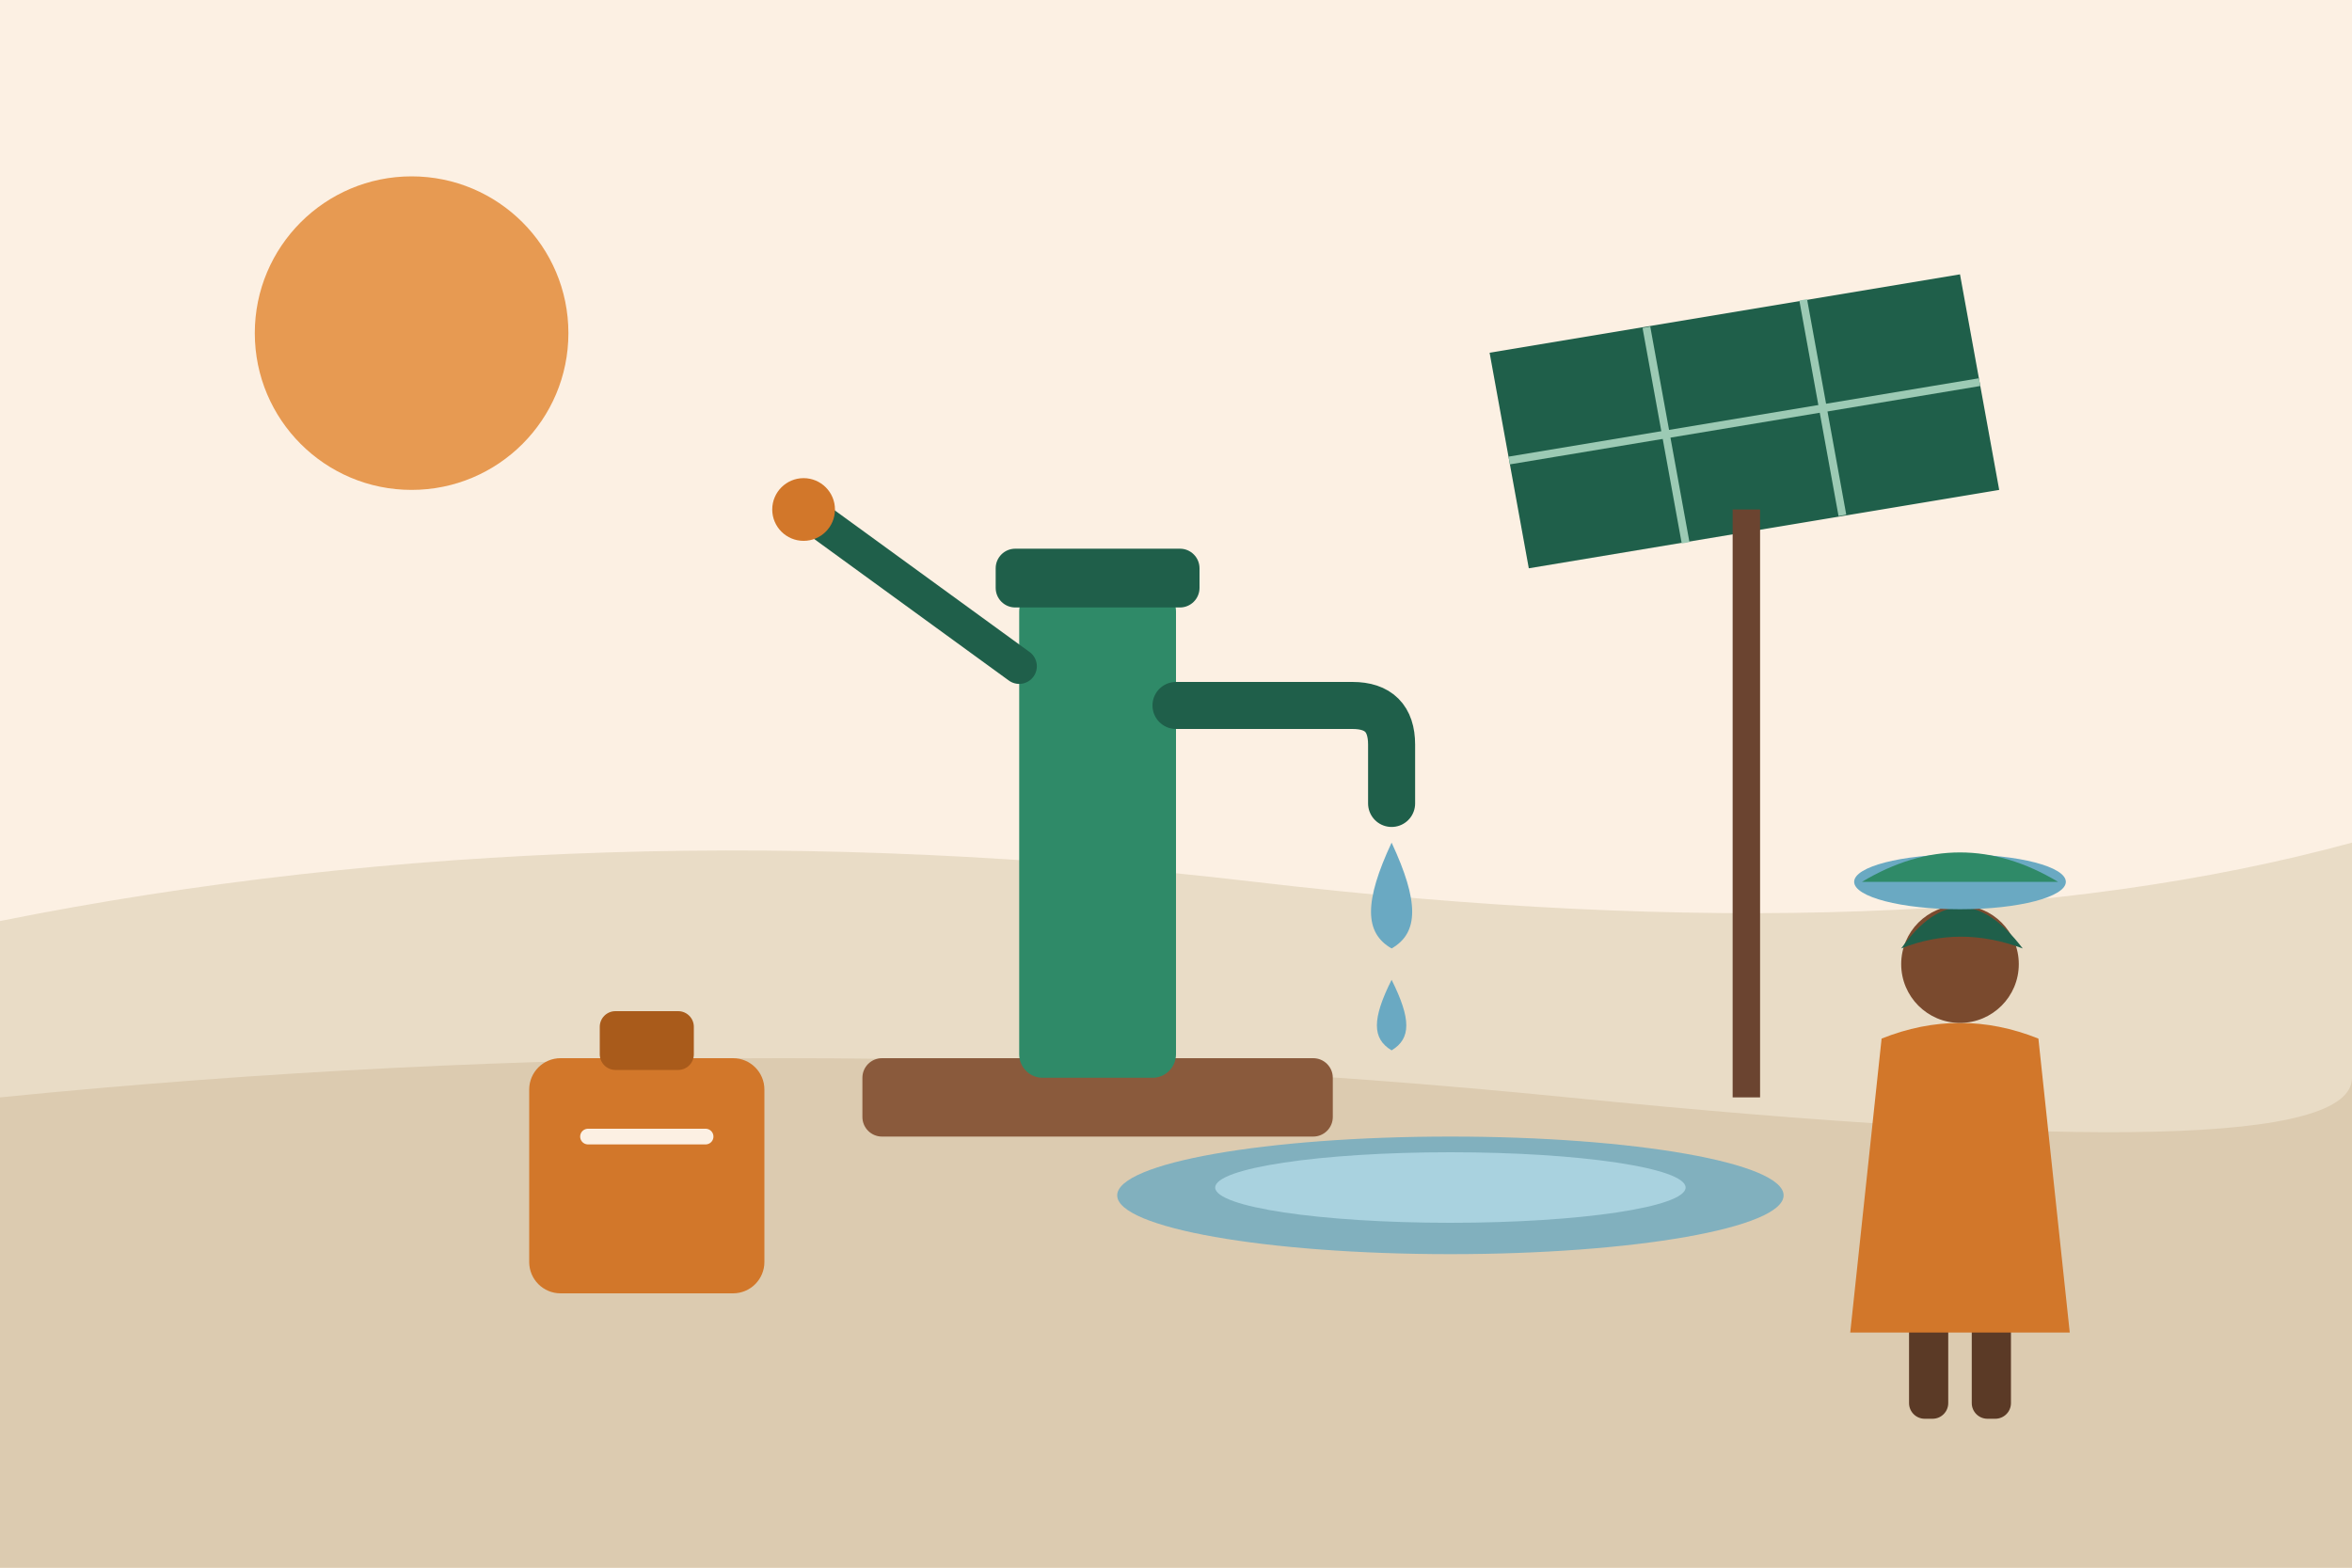
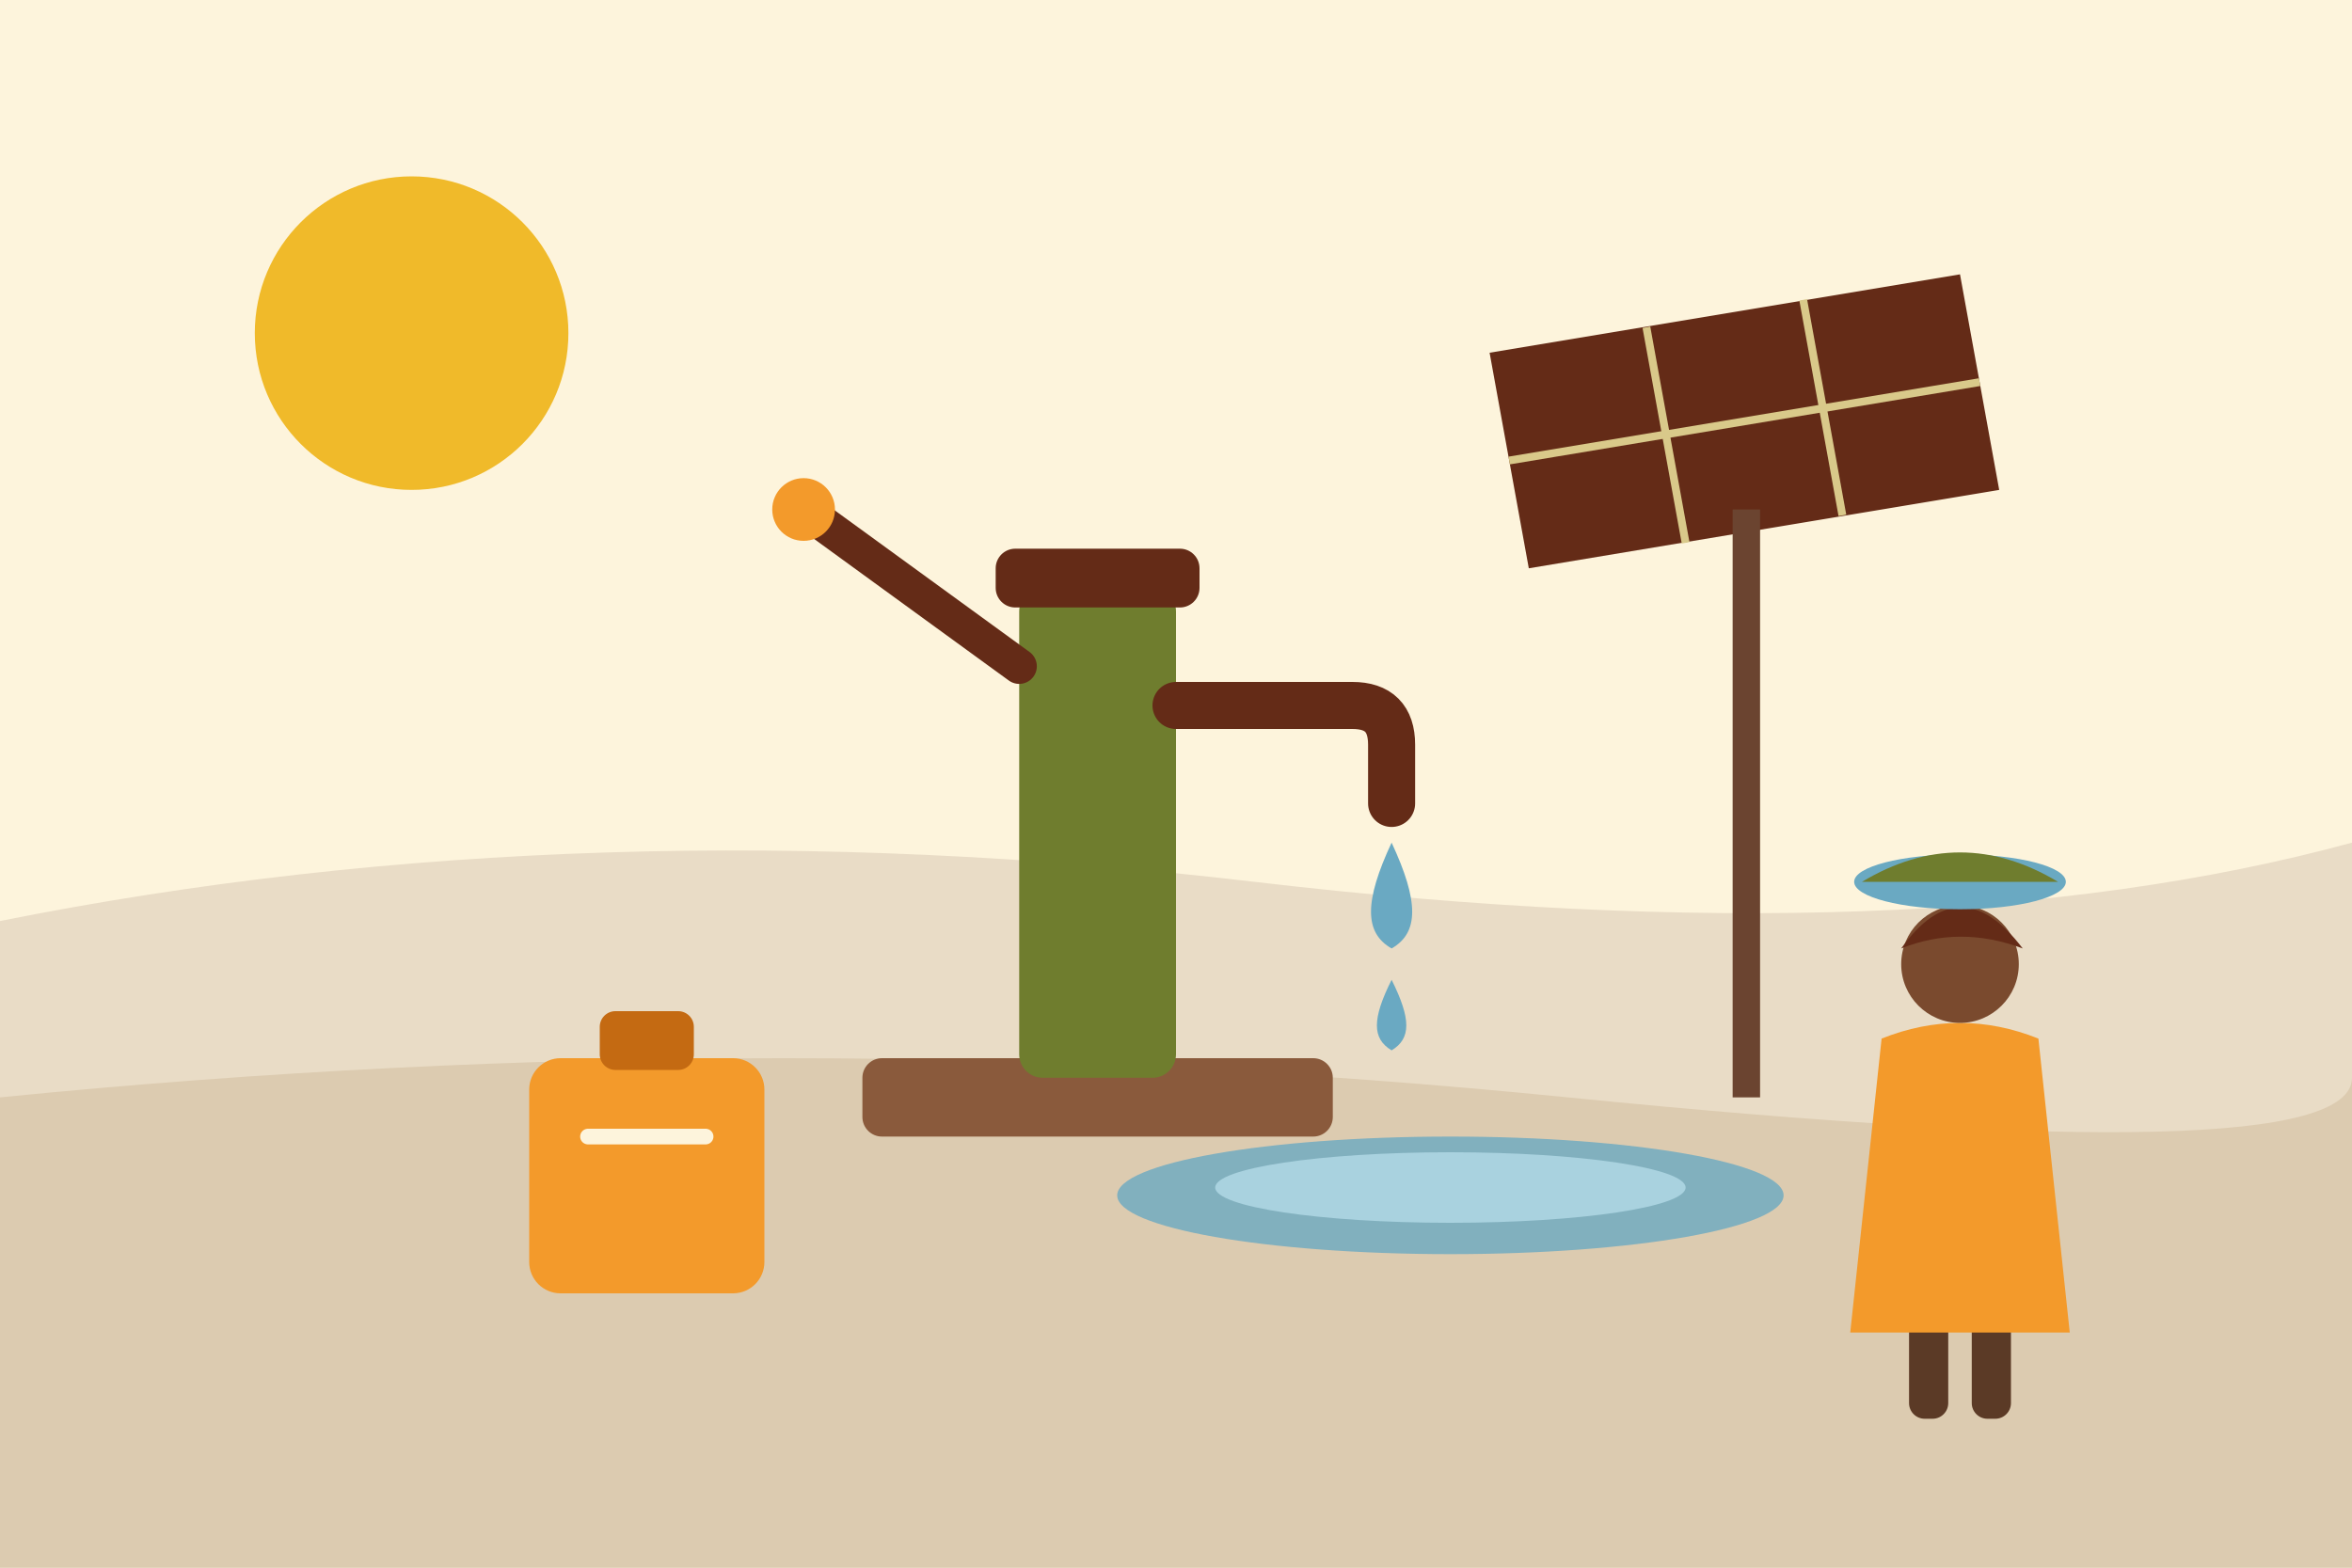
<svg xmlns="http://www.w3.org/2000/svg" viewBox="0 0 1200 800" preserveAspectRatio="xMidYMid slice" aria-hidden="true">
-   <rect width="1200" height="800" fill="#fcf0e3" />
-   <circle cx="210" cy="170" r="80" fill="#e79a52" />
+   <rect width="1200" height="800" fill="#fdf4dc" />
+   <circle cx="210" cy="170" r="80" fill="#f0ba2a" />
  <path d="M0 470 Q300 410 640 450 T1200 430 V800 H0 Z" fill="#e9dcc6" />
  <path d="M0 560 Q400 520 800 560 T1200 550 V800 H0 Z" fill="#dccbb0" />
  <g transform="translate(760 180)">
-     <path d="M0 0 L240 -40 L260 70 L20 110 Z" fill="#1f5f4a" />
-     <g stroke="#9ccab4" stroke-width="4">
+     <path d="M0 0 L240 -40 L260 70 L20 110 Z" fill="#642b17" />
+     <g stroke="#d9c98a" stroke-width="4">
      <path d="M80 -13 L100 97" />
      <path d="M160 -27 L180 83" />
      <path d="M10 55 L250 15" />
    </g>
    <rect x="124" y="80" width="14" height="300" fill="#6b4430" />
  </g>
  <g transform="translate(560 560)">
    <rect x="-120" y="-20" width="240" height="40" rx="10" fill="#8a5a3c" />
-     <rect x="-40" y="-260" width="80" height="250" rx="12" fill="#2f8a68" />
-     <rect x="-52" y="-280" width="104" height="30" rx="10" fill="#1f5f4a" />
-     <path d="M40 -200 H130 Q150 -200 150 -180 V-150" stroke="#1f5f4a" stroke-width="24" fill="none" stroke-linecap="round" />
-     <path d="M-40 -220 L-150 -300" stroke="#1f5f4a" stroke-width="18" stroke-linecap="round" />
-     <circle cx="-150" cy="-300" r="16" fill="#d2772a" />
+     <rect x="-40" y="-260" width="80" height="250" rx="12" fill="#6f7d2e" />
+     <rect x="-52" y="-280" width="104" height="30" rx="10" fill="#642b17" />
+     <path d="M40 -200 H130 Q150 -200 150 -180 V-150" stroke="#642b17" stroke-width="24" fill="none" stroke-linecap="round" />
+     <path d="M-40 -220 L-150 -300" stroke="#642b17" stroke-width="18" stroke-linecap="round" />
+     <circle cx="-150" cy="-300" r="16" fill="#f39a2b" />
    <path d="M150 -130 C136 -100 136 -84 150 -76 C164 -84 164 -100 150 -130 Z" fill="#6aa9c2" />
    <path d="M150 -60 C140 -40 140 -30 150 -24 C160 -30 160 -40 150 -60 Z" fill="#6aa9c2" />
  </g>
  <ellipse cx="740" cy="610" rx="170" ry="30" fill="#6aa9c2" opacity="0.8" />
  <ellipse cx="740" cy="606" rx="120" ry="18" fill="#a9d2df" />
  <g transform="translate(330 640)">
-     <rect x="-60" y="-100" width="120" height="120" rx="16" fill="#d2772a" />
-     <rect x="-24" y="-124" width="48" height="30" rx="8" fill="#a95b1b" />
-     <path d="M-30 -60 H30" stroke="#fcf0e3" stroke-width="8" stroke-linecap="round" />
+     <rect x="-60" y="-100" width="120" height="120" rx="16" fill="#f39a2b" />
+     <rect x="-24" y="-124" width="48" height="30" rx="8" fill="#c46a12" />
+     <path d="M-30 -60 H30" stroke="#fdf4dc" stroke-width="8" stroke-linecap="round" />
  </g>
  <g transform="translate(1000 720)">
    <rect x="-26" y="-50" width="20" height="54" rx="8" fill="#5b3a26" />
    <rect x="6" y="-50" width="20" height="54" rx="8" fill="#5b3a26" />
-     <path d="M-40 -190 Q0 -206 40 -190 L56 -40 H-56 Z" fill="#d2772a" />
+     <path d="M-40 -190 Q0 -206 40 -190 L56 -40 H-56 Z" fill="#f39a2b" />
    <circle cx="0" cy="-228" r="30" fill="#7a4a2e" />
-     <path d="M-30 -236 Q0 -278 32 -236 Q0 -248 -30 -236 Z" fill="#1f5f4a" />
+     <path d="M-30 -236 Q0 -278 32 -236 Q0 -248 -30 -236 Z" fill="#642b17" />
    <ellipse cx="0" cy="-270" rx="54" ry="14" fill="#6aa9c2" />
-     <path d="M-50 -270 Q0 -300 50 -270 Z" fill="#2f8a68" />
+     <path d="M-50 -270 Q0 -300 50 -270 Z" fill="#6f7d2e" />
  </g>
</svg>
